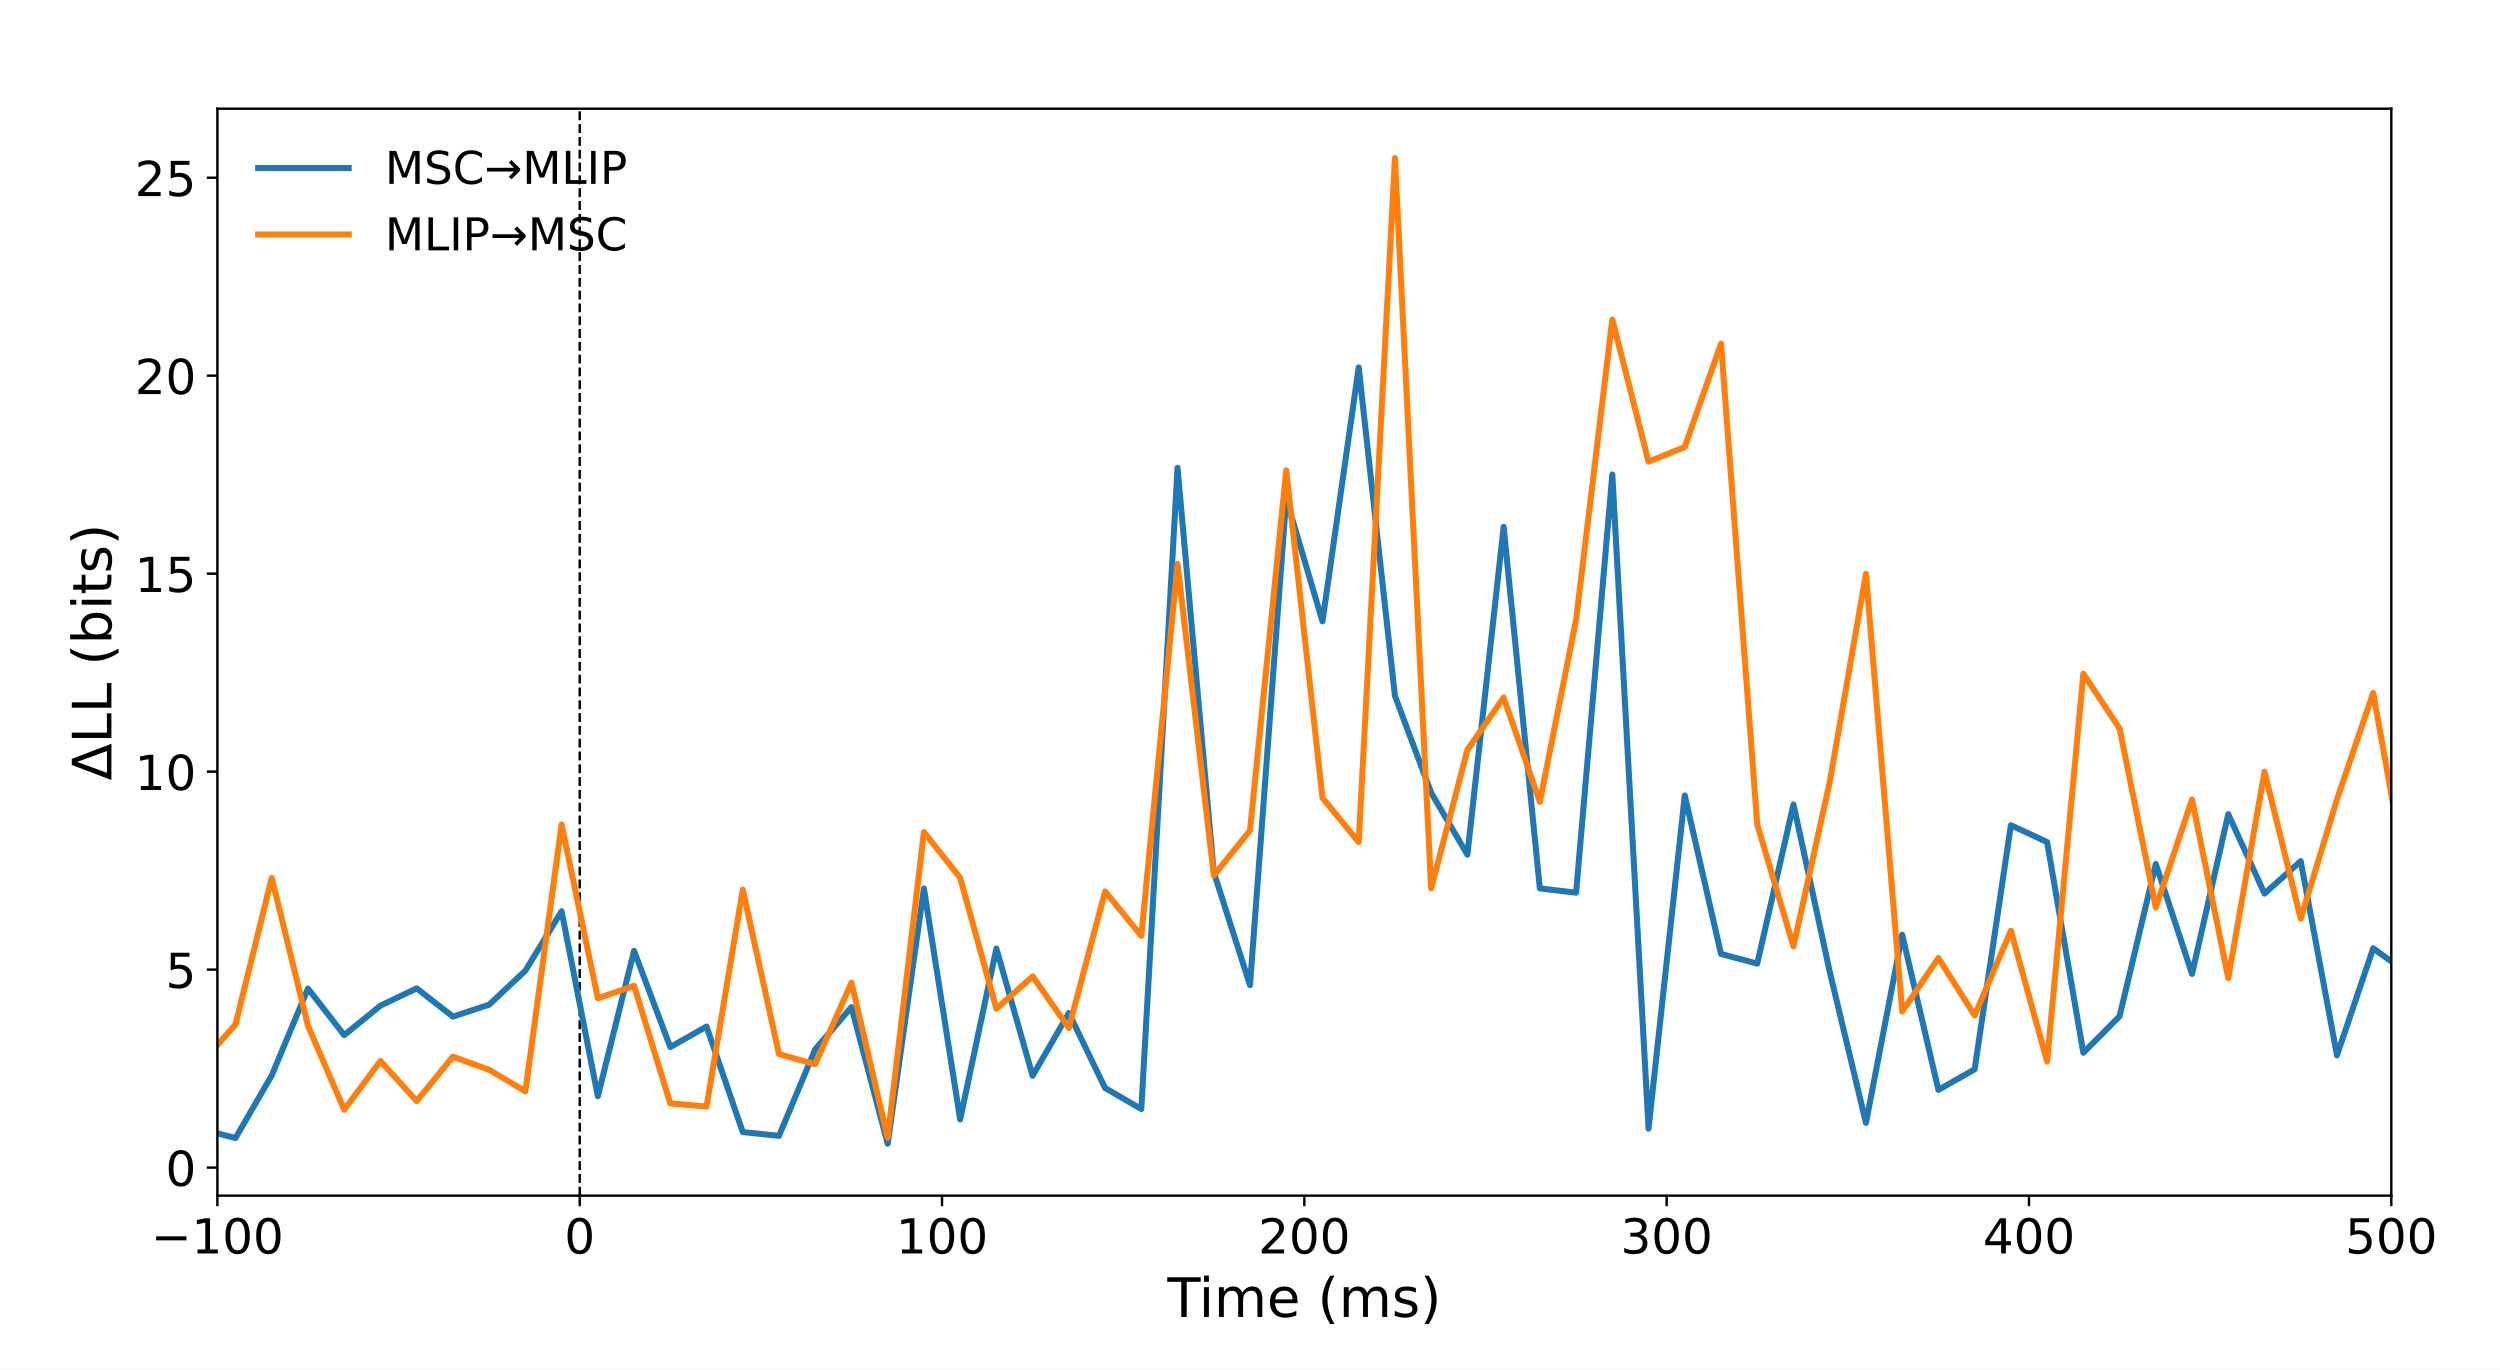
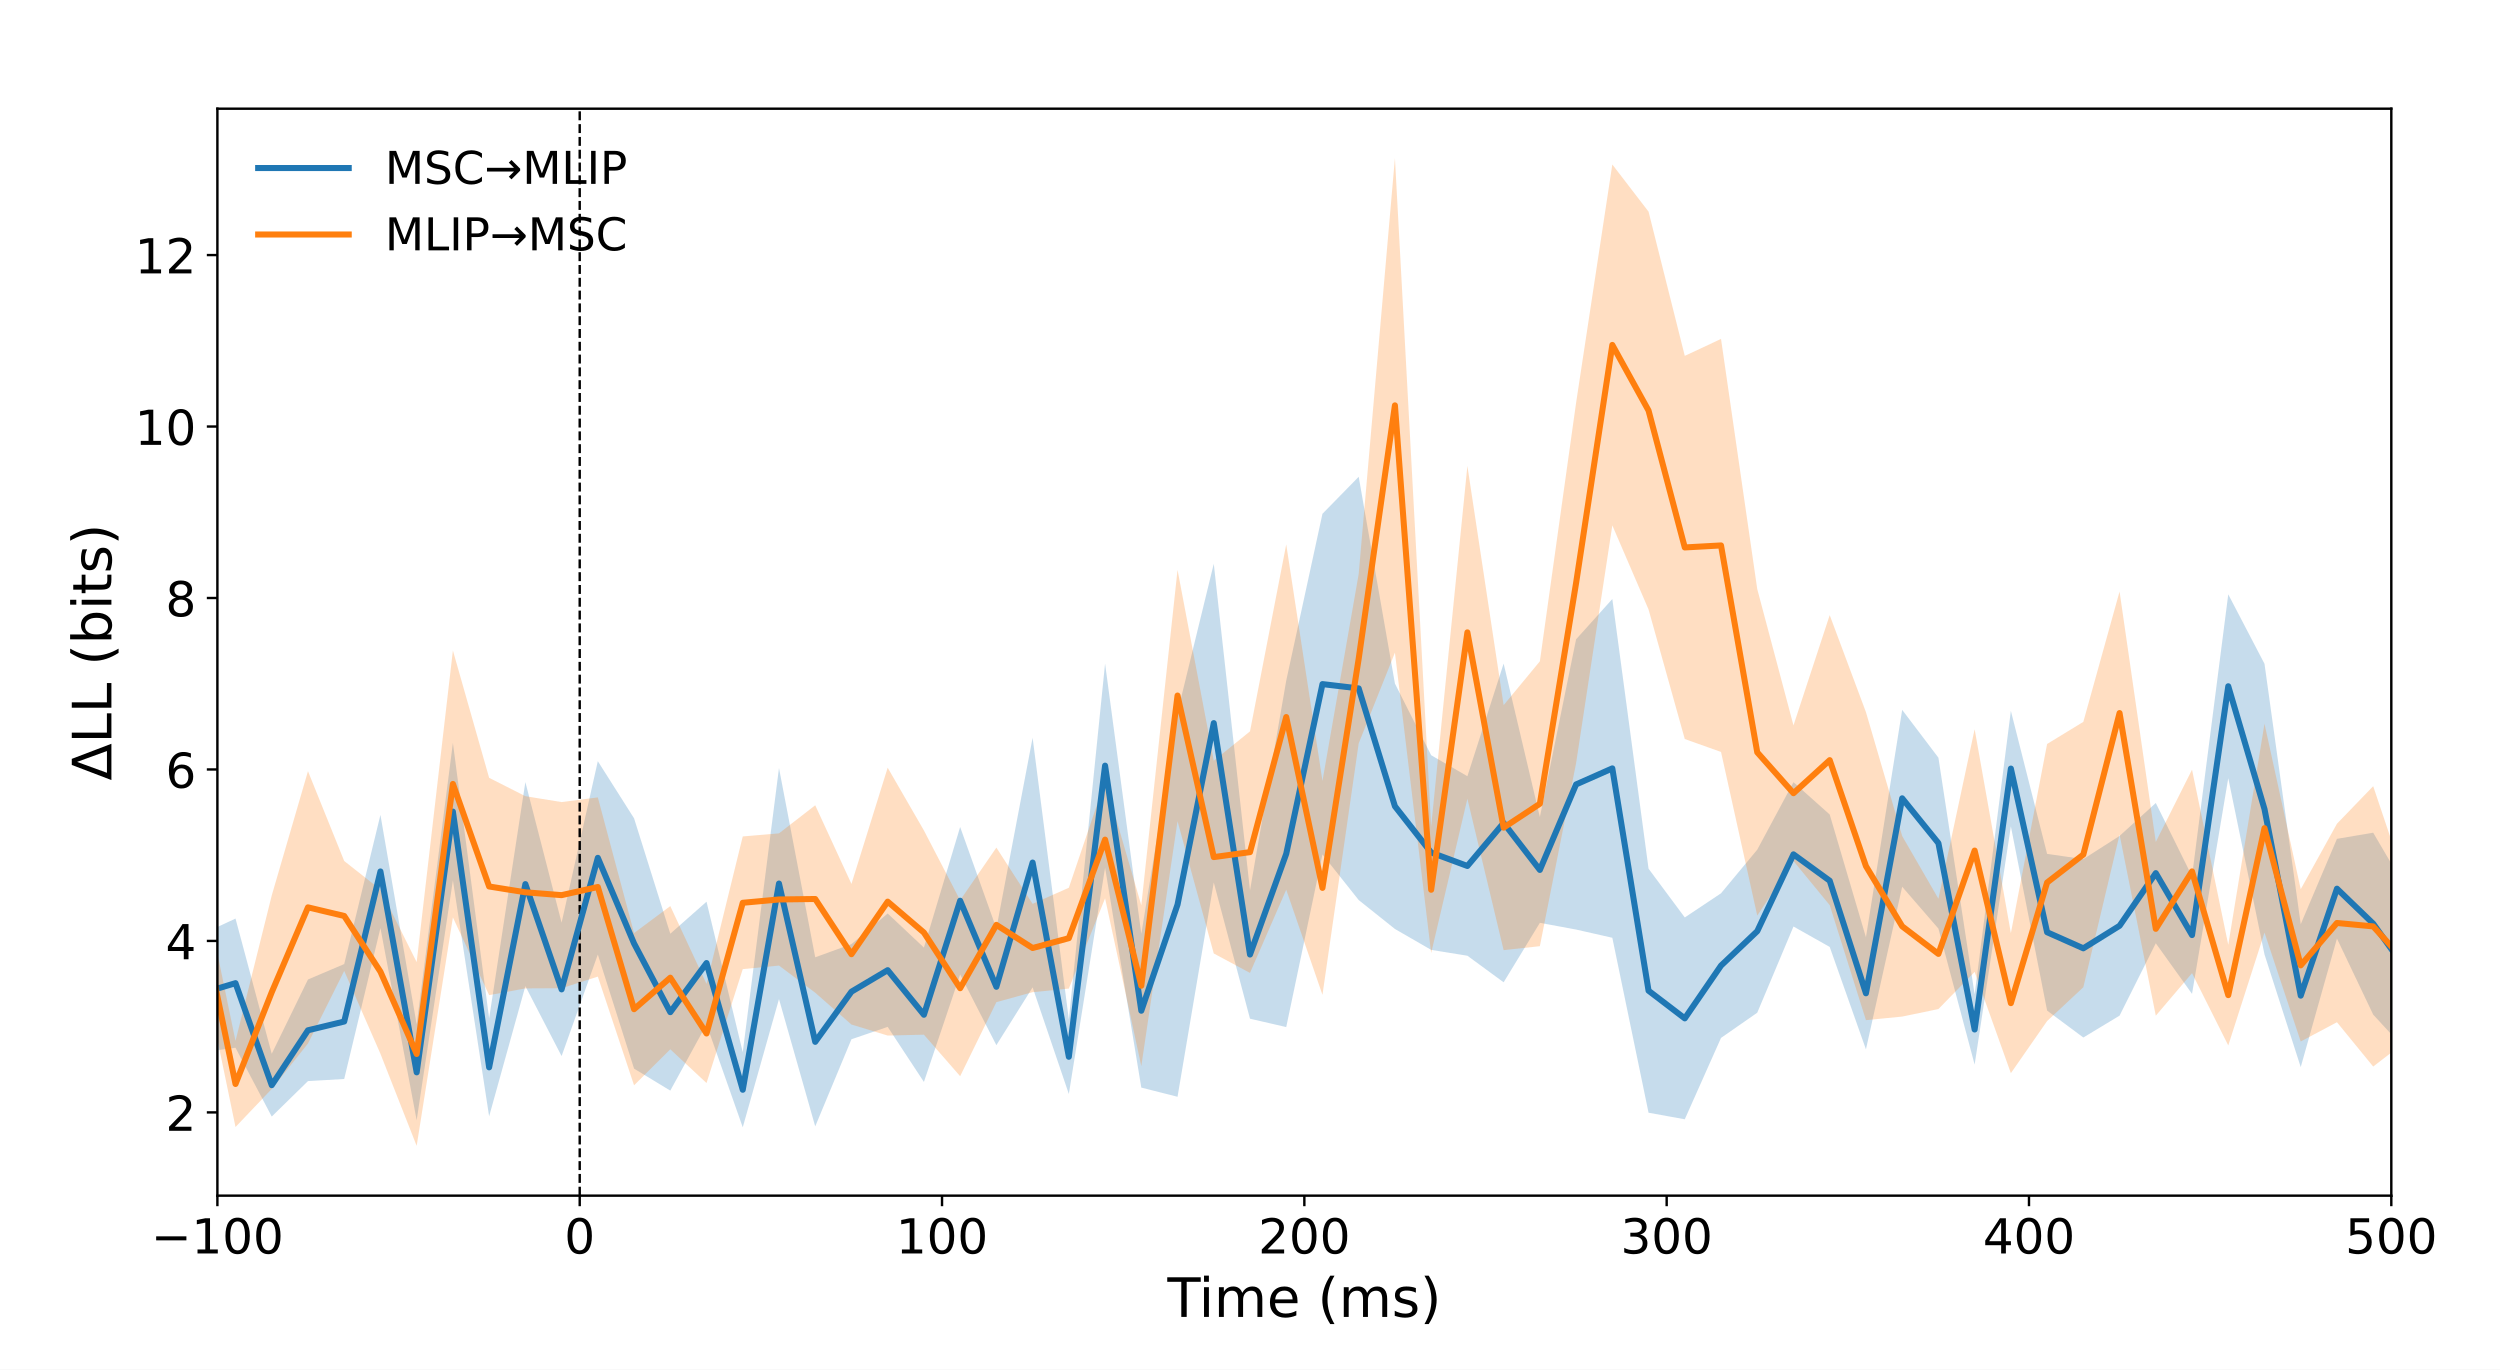
<svg xmlns="http://www.w3.org/2000/svg" xmlns:xlink="http://www.w3.org/1999/xlink" width="828pt" height="453.6pt" viewBox="0 0 828 453.6" version="1.1">
  <defs>
    <style type="text/css">*{stroke-linejoin: round; stroke-linecap: butt}</style>
  </defs>
  <g id="figure_1">
    <g id="patch_1">
      <path d="M 0 453.6  L 828 453.6  L 828 0  L 0 0  z " style="fill: #ffffff" />
    </g>
    <g id="axes_1">
      <g id="patch_2">
        <path d="M 72 396  L 792 396  L 792 36  L 72 36  z " style="fill: #ffffff" />
      </g>
-       <g id="PolyCollection_1" />
-       <g id="PolyCollection_2" />
+       <g id="PolyCollection_1">
+         <path d="M -42 285.815  L -42 322.278  L -30 336.183  L -18 358.706  L -6 341.784  L 6 367.902  L 18 312.358  L 30 361.903  L 42 357.801  L 54 350.506  L 66 348.624  L 78 347.013  L 90 369.802  L 102 358.058  L 114 357.36  L 126 307.362  L 138 371.026  L 150 291.576  L 162 369.733  L 174 326.597  L 186 349.774  L 198 316.132  L 210 353.934  L 222 361.212  L 234 339.279  L 246 373.365  L 258 330.891  L 270 373.058  L 282 344.202  L 294 340.1  L 306 358.344  L 318 322.744  L 330 346.154  L 342 327.011  L 354 362.331  L 366 287.375  L 378 360.208  L 390 363.253  L 402 292.267  L 414 337.395  L 426 340.166  L 438 282.986  L 450 298.096  L 462 307.675  L 474 314.599  L 486 316.538  L 498 325.336  L 510 305.644  L 522 307.867  L 534 310.587  L 546 368.535  L 558 370.707  L 570 343.756  L 582 335.407  L 594 306.86  L 606 313.625  L 618 347.537  L 630 293.7  L 642 307.547  L 654 352.592  L 666 273.676  L 678 334.707  L 690 343.623  L 702 336.381  L 714 312.409  L 726 329.168  L 738 257.729  L 750 316.094  L 762 353.423  L 774 310.846  L 786 336.043  L 798 349.071  L 810 315.351  L 822 345.472  L 834 313.412  L 846 347.534  L 858 315.026  L 870 338.943  L 882 353.593  L 894 302.845  L 906 358.619  L 918 324.545  L 930 359.321  L 942 338.173  L 954 350.778  L 966 339.118  L 978 301.611  L 990 327.841  L 1002 310.007  L 1014 317.062  L 1026 332.6  L 1038 320.993  L 1050 344.939  L 1062 326.931  L 1074 345.721  L 1086 303.509  L 1098 344.403  L 1110 327.342  L 1122 355.477  L 1134 344.613  L 1146 286.323  L 1146 239.108  L 1146 239.108  L 1134 312.908  L 1122 305.077  L 1110 253.3  L 1098 267.351  L 1086 222.168  L 1074 318.011  L 1062 280.141  L 1050 311.988  L 1038 248.943  L 1026 283.649  L 1014 240.778  L 1002 276.856  L 990 295.548  L 978 211.989  L 966 307.956  L 954 324.466  L 942 261.593  L 930 315.286  L 918 273.033  L 906 336.456  L 894 130.905  L 882 302.298  L 870 288.408  L 858 296.957  L 846 309.674  L 834 255.249  L 822 291.111  L 810 256.976  L 798 296.278  L 786 275.784  L 774 277.824  L 762 306.093  L 750 219.847  L 738 196.852  L 726 290.219  L 714 265.954  L 702 276.857  L 690 284.539  L 678 282.802  L 666 235.441  L 654 329.341  L 642 250.939  L 630 235.102  L 618 310.423  L 606 269.767  L 594 259.062  L 582 281.412  L 570 295.859  L 558 303.86  L 546 287.704  L 534 198.394  L 522 211.739  L 510 270.594  L 498 219.779  L 486 257.084  L 474 250.132  L 462 226.404  L 450 157.908  L 438 170.16  L 426 225.406  L 414 294.893  L 402 186.728  L 390 235.962  L 378 309.3  L 366 219.785  L 354 337.677  L 342 244.352  L 330 307.488  L 318 273.9  L 306 313.838  L 294 302.541  L 282 312.691  L 270 317.058  L 258 254.374  L 246 348.498  L 234 298.64  L 222 309.248  L 210 271.024  L 198 252.1  L 186 305.589  L 174 259.03  L 162 337.266  L 150 246.032  L 138 339.294  L 126 269.895  L 114 319.299  L 102 324.403  L 90 349.012  L 78 304.231  L 66 309.821  L 54 317.053  L 42 308.396  L 30 319.523  L 18 269.54  L 6 351.492  L -6 311.991  L -18 278.249  L -30 267.555  L -42 285.815  z " clip-path="url(#p9ef90f9dff)" style="fill: #1f77b4; fill-opacity: 0.25" />
+       </g>
+       <g id="PolyCollection_2">
+         <path d="M -42 232.136  L -42 313.635  L -30 312.511  L -18 360.443  L -6 366.424  L 6 335.922  L 18 306.784  L 30 304.682  L 42 379.636  L 54 343.907  L 66 315.256  L 78 373.267  L 90 360.661  L 102 345.606  L 114 321.57  L 126 349.016  L 138 379.51  L 150 303.847  L 162 329.588  L 174 327.359  L 186 327.294  L 198 323.451  L 210 359.456  L 222 347.526  L 234 358.705  L 246 320.972  L 258 319.794  L 270 328.787  L 282 339.327  L 294 342.979  L 306 342.686  L 318 356.436  L 330 331.915  L 342 328.606  L 354 327.418  L 366 297.532  L 378 353.114  L 390 271.981  L 402 315.787  L 414 322.229  L 426 294.671  L 438 329.494  L 450 246.212  L 462 216.155  L 474 315.665  L 486 264.548  L 498 314.685  L 510 313.376  L 522 252.771  L 534 174.009  L 546 201.86  L 558 244.767  L 570 249.045  L 582 303.254  L 594 285.17  L 606 299.788  L 618 337.871  L 630 336.691  L 642 334.198  L 654 321.895  L 666 355.437  L 678 338.173  L 690 326.972  L 702 276.419  L 714 336.401  L 726 322.303  L 738 346.245  L 750 308.875  L 762 344.941  L 774 338.56  L 786 353.252  L 798 343.967  L 810 305.426  L 822 323.536  L 834 338.461  L 846 356.288  L 858 343.296  L 870 367.57  L 882 295.969  L 894 337.234  L 906 359.209  L 918 346.204  L 930 329.483  L 942 352.455  L 954 296.888  L 966 307.921  L 978 345.983  L 990 300.794  L 1002 331.344  L 1014 339.118  L 1026 327.813  L 1038 314.518  L 1050 317.957  L 1062 360.5  L 1074 311.096  L 1086 291.408  L 1098 309.635  L 1110 344.571  L 1122 316.444  L 1134 325.742  L 1146 330.076  L 1146 278.996  L 1146 278.996  L 1134 273.064  L 1122 253.09  L 1110 289.822  L 1098 203.386  L 1086 203.001  L 1074 276.593  L 1062 296.805  L 1050 278.377  L 1038 271.48  L 1026 237.249  L 1014 288.275  L 1002 291.889  L 990 228.525  L 978 295.426  L 966 247.663  L 954 222.451  L 942 297.287  L 930 258.594  L 918 293.099  L 906 263.719  L 894 222.563  L 882 200.602  L 870 289.472  L 858 251.089  L 846 321.6  L 834 239.092  L 822 253.63  L 810 211.623  L 798 296.117  L 786 260.387  L 774 272.815  L 762 294.508  L 750 239.697  L 738 312.93  L 726 254.919  L 714 278.858  L 702 195.919  L 690 239.078  L 678 246.405  L 666 309.046  L 654 241.524  L 642 297.659  L 630 276.901  L 618 235.859  L 606 203.733  L 594 240.249  L 582 195.096  L 570 112.25  L 558 117.861  L 546 70.1  L 534 54.479  L 522 133.427  L 510 219.029  L 498 233.545  L 486 154.331  L 474 273.72  L 462 52.364  L 450 190.095  L 438 258.634  L 426 180.307  L 414 242.222  L 402 251.954  L 390 188.755  L 378 299.829  L 366 258.642  L 354 294.022  L 342 299.36  L 330 280.727  L 318 298.164  L 306 275.046  L 294 254.262  L 282 292.751  L 270 266.708  L 258 276.011  L 246 277.031  L 234 325.871  L 222 300.093  L 210 309.032  L 198 264.093  L 186 265.649  L 174 263.698  L 162 257.615  L 150 215.445  L 138 318.652  L 126 294.63  L 114 285.161  L 102 255.419  L 90 296.576  L 78 344.757  L 66 286.81  L 54 294.031  L 42 357.012  L 30 267.328  L 18 236.301  L 6 274.643  L -6 326.252  L -18 320.608  L -30 287.875  L -42 232.136  z " clip-path="url(#p9ef90f9dff)" style="fill: #ff7f0e; fill-opacity: 0.25" />
+       </g>
      <g id="matplotlib.axis_1">
        <g id="xtick_1">
          <g id="line2d_1">
            <defs>
-               <path id="m4ba5469df5" d="M 0 0  L 0 3.5  " style="stroke: #000000; stroke-width: 0.8" />
-             </defs>
-             <g>
-               <use xlink:href="#m4ba5469df5" x="72" y="396" style="stroke: #000000; stroke-width: 0.8" />
+               <path id="m76956239a6" d="M 0 0  L 0 3.5  " style="stroke: #000000; stroke-width: 0.8" />
+             </defs>
+             <g>
+               <use xlink:href="#m76956239a6" x="72" y="396" style="stroke: #000000; stroke-width: 0.8" />
            </g>
          </g>
          <g id="text_1">
            <g transform="translate(50.02625 415.1575) scale(0.16 -0.16)">
              <defs>
                <path id="DejaVuSans-2212" d="M 678 2272  L 4684 2272  L 4684 1741  L 678 1741  L 678 2272  z " transform="scale(0.015625)" />
                <path id="DejaVuSans-31" d="M 794 531  L 1825 531  L 1825 4091  L 703 3866  L 703 4441  L 1819 4666  L 2450 4666  L 2450 531  L 3481 531  L 3481 0  L 794 0  L 794 531  z " transform="scale(0.015625)" />
                <path id="DejaVuSans-30" d="M 2034 4250  Q 1547 4250 1301 3770  Q 1056 3291 1056 2328  Q 1056 1369 1301 889  Q 1547 409 2034 409  Q 2525 409 2770 889  Q 3016 1369 3016 2328  Q 3016 3291 2770 3770  Q 2525 4250 2034 4250  z M 2034 4750  Q 2819 4750 3233 4129  Q 3647 3509 3647 2328  Q 3647 1150 3233 529  Q 2819 -91 2034 -91  Q 1250 -91 836 529  Q 422 1150 422 2328  Q 422 3509 836 4129  Q 1250 4750 2034 4750  z " transform="scale(0.015625)" />
              </defs>
              <use xlink:href="#DejaVuSans-2212" />
              <use xlink:href="#DejaVuSans-31" x="83.789" />
              <use xlink:href="#DejaVuSans-30" x="147.412" />
              <use xlink:href="#DejaVuSans-30" x="211.035" />
            </g>
          </g>
        </g>
        <g id="xtick_2">
          <g id="line2d_2">
            <g>
-               <use xlink:href="#m4ba5469df5" x="192" y="396" style="stroke: #000000; stroke-width: 0.8" />
+               <use xlink:href="#m76956239a6" x="192" y="396" style="stroke: #000000; stroke-width: 0.8" />
            </g>
          </g>
          <g id="text_2">
            <g transform="translate(186.91 415.1575) scale(0.16 -0.16)">
              <use xlink:href="#DejaVuSans-30" />
            </g>
          </g>
        </g>
        <g id="xtick_3">
          <g id="line2d_3">
            <g>
-               <use xlink:href="#m4ba5469df5" x="312" y="396" style="stroke: #000000; stroke-width: 0.8" />
+               <use xlink:href="#m76956239a6" x="312" y="396" style="stroke: #000000; stroke-width: 0.8" />
            </g>
          </g>
          <g id="text_3">
            <g transform="translate(296.73 415.1575) scale(0.16 -0.16)">
              <use xlink:href="#DejaVuSans-31" />
              <use xlink:href="#DejaVuSans-30" x="63.623" />
              <use xlink:href="#DejaVuSans-30" x="127.246" />
            </g>
          </g>
        </g>
        <g id="xtick_4">
          <g id="line2d_4">
            <g>
-               <use xlink:href="#m4ba5469df5" x="432" y="396" style="stroke: #000000; stroke-width: 0.8" />
+               <use xlink:href="#m76956239a6" x="432" y="396" style="stroke: #000000; stroke-width: 0.8" />
            </g>
          </g>
          <g id="text_4">
            <g transform="translate(416.73 415.1575) scale(0.16 -0.16)">
              <defs>
                <path id="DejaVuSans-32" d="M 1228 531  L 3431 531  L 3431 0  L 469 0  L 469 531  Q 828 903 1448 1529  Q 2069 2156 2228 2338  Q 2531 2678 2651 2914  Q 2772 3150 2772 3378  Q 2772 3750 2511 3984  Q 2250 4219 1831 4219  Q 1534 4219 1204 4116  Q 875 4013 500 3803  L 500 4441  Q 881 4594 1212 4672  Q 1544 4750 1819 4750  Q 2544 4750 2975 4387  Q 3406 4025 3406 3419  Q 3406 3131 3298 2873  Q 3191 2616 2906 2266  Q 2828 2175 2409 1742  Q 1991 1309 1228 531  z " transform="scale(0.015625)" />
              </defs>
              <use xlink:href="#DejaVuSans-32" />
              <use xlink:href="#DejaVuSans-30" x="63.623" />
              <use xlink:href="#DejaVuSans-30" x="127.246" />
            </g>
          </g>
        </g>
        <g id="xtick_5">
          <g id="line2d_5">
            <g>
-               <use xlink:href="#m4ba5469df5" x="552" y="396" style="stroke: #000000; stroke-width: 0.8" />
+               <use xlink:href="#m76956239a6" x="552" y="396" style="stroke: #000000; stroke-width: 0.8" />
            </g>
          </g>
          <g id="text_5">
            <g transform="translate(536.73 415.1575) scale(0.16 -0.16)">
              <defs>
                <path id="DejaVuSans-33" d="M 2597 2516  Q 3050 2419 3304 2112  Q 3559 1806 3559 1356  Q 3559 666 3084 287  Q 2609 -91 1734 -91  Q 1441 -91 1130 -33  Q 819 25 488 141  L 488 750  Q 750 597 1062 519  Q 1375 441 1716 441  Q 2309 441 2620 675  Q 2931 909 2931 1356  Q 2931 1769 2642 2001  Q 2353 2234 1838 2234  L 1294 2234  L 1294 2753  L 1863 2753  Q 2328 2753 2575 2939  Q 2822 3125 2822 3475  Q 2822 3834 2567 4026  Q 2313 4219 1838 4219  Q 1578 4219 1281 4162  Q 984 4106 628 3988  L 628 4550  Q 988 4650 1302 4700  Q 1616 4750 1894 4750  Q 2613 4750 3031 4423  Q 3450 4097 3450 3541  Q 3450 3153 3228 2886  Q 3006 2619 2597 2516  z " transform="scale(0.015625)" />
              </defs>
              <use xlink:href="#DejaVuSans-33" />
              <use xlink:href="#DejaVuSans-30" x="63.623" />
              <use xlink:href="#DejaVuSans-30" x="127.246" />
            </g>
          </g>
        </g>
        <g id="xtick_6">
          <g id="line2d_6">
            <g>
-               <use xlink:href="#m4ba5469df5" x="672" y="396" style="stroke: #000000; stroke-width: 0.8" />
+               <use xlink:href="#m76956239a6" x="672" y="396" style="stroke: #000000; stroke-width: 0.8" />
            </g>
          </g>
          <g id="text_6">
            <g transform="translate(656.73 415.1575) scale(0.16 -0.16)">
              <defs>
                <path id="DejaVuSans-34" d="M 2419 4116  L 825 1625  L 2419 1625  L 2419 4116  z M 2253 4666  L 3047 4666  L 3047 1625  L 3713 1625  L 3713 1100  L 3047 1100  L 3047 0  L 2419 0  L 2419 1100  L 313 1100  L 313 1709  L 2253 4666  z " transform="scale(0.015625)" />
              </defs>
              <use xlink:href="#DejaVuSans-34" />
              <use xlink:href="#DejaVuSans-30" x="63.623" />
              <use xlink:href="#DejaVuSans-30" x="127.246" />
            </g>
          </g>
        </g>
        <g id="xtick_7">
          <g id="line2d_7">
            <g>
-               <use xlink:href="#m4ba5469df5" x="792" y="396" style="stroke: #000000; stroke-width: 0.8" />
+               <use xlink:href="#m76956239a6" x="792" y="396" style="stroke: #000000; stroke-width: 0.8" />
            </g>
          </g>
          <g id="text_7">
            <g transform="translate(776.73 415.1575) scale(0.16 -0.16)">
              <defs>
                <path id="DejaVuSans-35" d="M 691 4666  L 3169 4666  L 3169 4134  L 1269 4134  L 1269 2991  Q 1406 3038 1543 3061  Q 1681 3084 1819 3084  Q 2600 3084 3056 2656  Q 3513 2228 3513 1497  Q 3513 744 3044 326  Q 2575 -91 1722 -91  Q 1428 -91 1123 -41  Q 819 9 494 109  L 494 744  Q 775 591 1075 516  Q 1375 441 1709 441  Q 2250 441 2565 725  Q 2881 1009 2881 1497  Q 2881 1984 2565 2268  Q 2250 2553 1709 2553  Q 1456 2553 1204 2497  Q 953 2441 691 2322  L 691 4666  z " transform="scale(0.015625)" />
              </defs>
              <use xlink:href="#DejaVuSans-35" />
              <use xlink:href="#DejaVuSans-30" x="63.623" />
              <use xlink:href="#DejaVuSans-30" x="127.246" />
            </g>
          </g>
        </g>
        <g id="text_8">
          <g transform="translate(386.6414 436.1622) scale(0.18 -0.18)">
            <defs>
              <path id="DejaVuSans-54" d="M -19 4666  L 3928 4666  L 3928 4134  L 2272 4134  L 2272 0  L 1638 0  L 1638 4134  L -19 4134  L -19 4666  z " transform="scale(0.015625)" />
              <path id="DejaVuSans-69" d="M 603 3500  L 1178 3500  L 1178 0  L 603 0  L 603 3500  z M 603 4863  L 1178 4863  L 1178 4134  L 603 4134  L 603 4863  z " transform="scale(0.015625)" />
              <path id="DejaVuSans-6d" d="M 3328 2828  Q 3544 3216 3844 3400  Q 4144 3584 4550 3584  Q 5097 3584 5394 3201  Q 5691 2819 5691 2113  L 5691 0  L 5113 0  L 5113 2094  Q 5113 2597 4934 2840  Q 4756 3084 4391 3084  Q 3944 3084 3684 2787  Q 3425 2491 3425 1978  L 3425 0  L 2847 0  L 2847 2094  Q 2847 2600 2669 2842  Q 2491 3084 2119 3084  Q 1678 3084 1418 2786  Q 1159 2488 1159 1978  L 1159 0  L 581 0  L 581 3500  L 1159 3500  L 1159 2956  Q 1356 3278 1631 3431  Q 1906 3584 2284 3584  Q 2666 3584 2933 3390  Q 3200 3197 3328 2828  z " transform="scale(0.015625)" />
              <path id="DejaVuSans-65" d="M 3597 1894  L 3597 1613  L 953 1613  Q 991 1019 1311 708  Q 1631 397 2203 397  Q 2534 397 2845 478  Q 3156 559 3463 722  L 3463 178  Q 3153 47 2828 -22  Q 2503 -91 2169 -91  Q 1331 -91 842 396  Q 353 884 353 1716  Q 353 2575 817 3079  Q 1281 3584 2069 3584  Q 2775 3584 3186 3129  Q 3597 2675 3597 1894  z M 3022 2063  Q 3016 2534 2758 2815  Q 2500 3097 2075 3097  Q 1594 3097 1305 2825  Q 1016 2553 972 2059  L 3022 2063  z " transform="scale(0.015625)" />
              <path id="DejaVuSans-20" transform="scale(0.015625)" />
              <path id="DejaVuSans-28" d="M 1984 4856  Q 1566 4138 1362 3434  Q 1159 2731 1159 2009  Q 1159 1288 1364 580  Q 1569 -128 1984 -844  L 1484 -844  Q 1016 -109 783 600  Q 550 1309 550 2009  Q 550 2706 781 3412  Q 1013 4119 1484 4856  L 1984 4856  z " transform="scale(0.015625)" />
              <path id="DejaVuSans-73" d="M 2834 3397  L 2834 2853  Q 2591 2978 2328 3040  Q 2066 3103 1784 3103  Q 1356 3103 1142 2972  Q 928 2841 928 2578  Q 928 2378 1081 2264  Q 1234 2150 1697 2047  L 1894 2003  Q 2506 1872 2764 1633  Q 3022 1394 3022 966  Q 3022 478 2636 193  Q 2250 -91 1575 -91  Q 1294 -91 989 -36  Q 684 19 347 128  L 347 722  Q 666 556 975 473  Q 1284 391 1588 391  Q 1994 391 2212 530  Q 2431 669 2431 922  Q 2431 1156 2273 1281  Q 2116 1406 1581 1522  L 1381 1569  Q 847 1681 609 1914  Q 372 2147 372 2553  Q 372 3047 722 3315  Q 1072 3584 1716 3584  Q 2034 3584 2315 3537  Q 2597 3491 2834 3397  z " transform="scale(0.015625)" />
              <path id="DejaVuSans-29" d="M 513 4856  L 1013 4856  Q 1481 4119 1714 3412  Q 1947 2706 1947 2009  Q 1947 1309 1714 600  Q 1481 -109 1013 -844  L 513 -844  Q 928 -128 1133 580  Q 1338 1288 1338 2009  Q 1338 2731 1133 3434  Q 928 4138 513 4856  z " transform="scale(0.015625)" />
            </defs>
            <use xlink:href="#DejaVuSans-54" />
            <use xlink:href="#DejaVuSans-69" x="57.959" />
            <use xlink:href="#DejaVuSans-6d" x="85.742" />
            <use xlink:href="#DejaVuSans-65" x="183.154" />
            <use xlink:href="#DejaVuSans-20" x="244.678" />
            <use xlink:href="#DejaVuSans-28" x="276.465" />
            <use xlink:href="#DejaVuSans-6d" x="315.479" />
            <use xlink:href="#DejaVuSans-73" x="412.891" />
            <use xlink:href="#DejaVuSans-29" x="464.99" />
          </g>
        </g>
      </g>
      <g id="matplotlib.axis_2">
        <g id="ytick_1">
          <g id="line2d_8">
            <defs>
-               <path id="m681be9a74f" d="M 0 0  L -3.5 0  " style="stroke: #000000; stroke-width: 0.8" />
-             </defs>
-             <g>
-               <use xlink:href="#m681be9a74f" x="72" y="386.7" style="stroke: #000000; stroke-width: 0.8" />
+               <path id="m918ef9dc7f" d="M 0 0  L -3.5 0  " style="stroke: #000000; stroke-width: 0.8" />
+             </defs>
+             <g>
+               <use xlink:href="#m918ef9dc7f" x="72" y="368.433" style="stroke: #000000; stroke-width: 0.8" />
            </g>
          </g>
          <g id="text_9">
-             <g transform="translate(54.82 392.7787) scale(0.16 -0.16)">
-               <use xlink:href="#DejaVuSans-30" />
+             <g transform="translate(54.82 374.5119) scale(0.16 -0.16)">
+               <use xlink:href="#DejaVuSans-32" />
            </g>
          </g>
        </g>
        <g id="ytick_2">
          <g id="line2d_9">
            <g>
-               <use xlink:href="#m681be9a74f" x="72" y="321.132" style="stroke: #000000; stroke-width: 0.8" />
+               <use xlink:href="#m918ef9dc7f" x="72" y="311.64" style="stroke: #000000; stroke-width: 0.8" />
            </g>
          </g>
          <g id="text_10">
-             <g transform="translate(54.82 327.2111) scale(0.16 -0.16)">
-               <use xlink:href="#DejaVuSans-35" />
+             <g transform="translate(54.82 317.7192) scale(0.16 -0.16)">
+               <use xlink:href="#DejaVuSans-34" />
            </g>
          </g>
        </g>
        <g id="ytick_3">
          <g id="line2d_10">
            <g>
-               <use xlink:href="#m681be9a74f" x="72" y="255.565" style="stroke: #000000; stroke-width: 0.8" />
+               <use xlink:href="#m918ef9dc7f" x="72" y="254.848" style="stroke: #000000; stroke-width: 0.8" />
            </g>
          </g>
          <g id="text_11">
-             <g transform="translate(44.64 261.6434) scale(0.16 -0.16)">
-               <use xlink:href="#DejaVuSans-31" />
-               <use xlink:href="#DejaVuSans-30" x="63.623" />
+             <g transform="translate(54.82 260.9266) scale(0.16 -0.16)">
+               <defs>
+                 <path id="DejaVuSans-36" d="M 2113 2584  Q 1688 2584 1439 2293  Q 1191 2003 1191 1497  Q 1191 994 1439 701  Q 1688 409 2113 409  Q 2538 409 2786 701  Q 3034 994 3034 1497  Q 3034 2003 2786 2293  Q 2538 2584 2113 2584  z M 3366 4563  L 3366 3988  Q 3128 4100 2886 4159  Q 2644 4219 2406 4219  Q 1781 4219 1451 3797  Q 1122 3375 1075 2522  Q 1259 2794 1537 2939  Q 1816 3084 2150 3084  Q 2853 3084 3261 2657  Q 3669 2231 3669 1497  Q 3669 778 3244 343  Q 2819 -91 2113 -91  Q 1303 -91 875 529  Q 447 1150 447 2328  Q 447 3434 972 4092  Q 1497 4750 2381 4750  Q 2619 4750 2861 4703  Q 3103 4656 3366 4563  z " transform="scale(0.015625)" />
+               </defs>
+               <use xlink:href="#DejaVuSans-36" />
            </g>
          </g>
        </g>
        <g id="ytick_4">
          <g id="line2d_11">
            <g>
-               <use xlink:href="#m681be9a74f" x="72" y="189.997" style="stroke: #000000; stroke-width: 0.8" />
+               <use xlink:href="#m918ef9dc7f" x="72" y="198.055" style="stroke: #000000; stroke-width: 0.8" />
            </g>
          </g>
          <g id="text_12">
-             <g transform="translate(44.64 196.0757) scale(0.16 -0.16)">
-               <use xlink:href="#DejaVuSans-31" />
-               <use xlink:href="#DejaVuSans-35" x="63.623" />
+             <g transform="translate(54.82 204.1339) scale(0.16 -0.16)">
+               <defs>
+                 <path id="DejaVuSans-38" d="M 2034 2216  Q 1584 2216 1326 1975  Q 1069 1734 1069 1313  Q 1069 891 1326 650  Q 1584 409 2034 409  Q 2484 409 2743 651  Q 3003 894 3003 1313  Q 3003 1734 2745 1975  Q 2488 2216 2034 2216  z M 1403 2484  Q 997 2584 770 2862  Q 544 3141 544 3541  Q 544 4100 942 4425  Q 1341 4750 2034 4750  Q 2731 4750 3128 4425  Q 3525 4100 3525 3541  Q 3525 3141 3298 2862  Q 3072 2584 2669 2484  Q 3125 2378 3379 2068  Q 3634 1759 3634 1313  Q 3634 634 3220 271  Q 2806 -91 2034 -91  Q 1263 -91 848 271  Q 434 634 434 1313  Q 434 1759 690 2068  Q 947 2378 1403 2484  z M 1172 3481  Q 1172 3119 1398 2916  Q 1625 2713 2034 2713  Q 2441 2713 2670 2916  Q 2900 3119 2900 3481  Q 2900 3844 2670 4047  Q 2441 4250 2034 4250  Q 1625 4250 1398 4047  Q 1172 3844 1172 3481  z " transform="scale(0.015625)" />
+               </defs>
+               <use xlink:href="#DejaVuSans-38" />
            </g>
          </g>
        </g>
        <g id="ytick_5">
          <g id="line2d_12">
            <g>
-               <use xlink:href="#m681be9a74f" x="72" y="124.429" style="stroke: #000000; stroke-width: 0.8" />
+               <use xlink:href="#m918ef9dc7f" x="72" y="141.262" style="stroke: #000000; stroke-width: 0.8" />
            </g>
          </g>
          <g id="text_13">
-             <g transform="translate(44.64 130.508) scale(0.16 -0.16)">
-               <use xlink:href="#DejaVuSans-32" />
+             <g transform="translate(44.64 147.3412) scale(0.16 -0.16)">
+               <use xlink:href="#DejaVuSans-31" />
              <use xlink:href="#DejaVuSans-30" x="63.623" />
            </g>
          </g>
        </g>
        <g id="ytick_6">
          <g id="line2d_13">
            <g>
-               <use xlink:href="#m681be9a74f" x="72" y="58.862" style="stroke: #000000; stroke-width: 0.8" />
+               <use xlink:href="#m918ef9dc7f" x="72" y="84.47" style="stroke: #000000; stroke-width: 0.8" />
            </g>
          </g>
          <g id="text_14">
-             <g transform="translate(44.64 64.94037) scale(0.16 -0.16)">
-               <use xlink:href="#DejaVuSans-32" />
-               <use xlink:href="#DejaVuSans-35" x="63.623" />
+             <g transform="translate(44.64 90.5485) scale(0.16 -0.16)">
+               <use xlink:href="#DejaVuSans-31" />
+               <use xlink:href="#DejaVuSans-32" x="63.623" />
            </g>
          </g>
        </g>
        <g id="text_15">
          <g transform="translate(36.89656 258.4997) rotate(-90) scale(0.18 -0.18)">
            <defs>
              <path id="DejaVuSans-394" d="M 2188 4044  L 906 525  L 3472 525  L 2188 4044  z M 50 0  L 1831 4666  L 2547 4666  L 4325 0  L 50 0  z " transform="scale(0.015625)" />
              <path id="DejaVuSans-4c" d="M 628 4666  L 1259 4666  L 1259 531  L 3531 531  L 3531 0  L 628 0  L 628 4666  z " transform="scale(0.015625)" />
              <path id="DejaVuSans-62" d="M 3116 1747  Q 3116 2381 2855 2742  Q 2594 3103 2138 3103  Q 1681 3103 1420 2742  Q 1159 2381 1159 1747  Q 1159 1113 1420 752  Q 1681 391 2138 391  Q 2594 391 2855 752  Q 3116 1113 3116 1747  z M 1159 2969  Q 1341 3281 1617 3432  Q 1894 3584 2278 3584  Q 2916 3584 3314 3078  Q 3713 2572 3713 1747  Q 3713 922 3314 415  Q 2916 -91 2278 -91  Q 1894 -91 1617 61  Q 1341 213 1159 525  L 1159 0  L 581 0  L 581 4863  L 1159 4863  L 1159 2969  z " transform="scale(0.015625)" />
              <path id="DejaVuSans-74" d="M 1172 4494  L 1172 3500  L 2356 3500  L 2356 3053  L 1172 3053  L 1172 1153  Q 1172 725 1289 603  Q 1406 481 1766 481  L 2356 481  L 2356 0  L 1766 0  Q 1100 0 847 248  Q 594 497 594 1153  L 594 3053  L 172 3053  L 172 3500  L 594 3500  L 594 4494  L 1172 4494  z " transform="scale(0.015625)" />
            </defs>
            <use xlink:href="#DejaVuSans-394" />
            <use xlink:href="#DejaVuSans-4c" x="68.408" />
            <use xlink:href="#DejaVuSans-4c" x="124.121" />
            <use xlink:href="#DejaVuSans-20" x="179.834" />
            <use xlink:href="#DejaVuSans-28" x="211.621" />
            <use xlink:href="#DejaVuSans-62" x="250.635" />
            <use xlink:href="#DejaVuSans-69" x="314.111" />
            <use xlink:href="#DejaVuSans-74" x="341.895" />
            <use xlink:href="#DejaVuSans-73" x="381.104" />
            <use xlink:href="#DejaVuSans-29" x="433.203" />
          </g>
        </g>
      </g>
      <g id="line2d_14">
-         <path d="M 192 396  L 192 36  " clip-path="url(#p55dbf1e4a3)" style="fill: none; stroke-dasharray: 2.96,1.28; stroke-dashoffset: 0; stroke: #000000; stroke-width: 0.8" />
+         <path d="M 192 396  L 192 36  " clip-path="url(#p9ef90f9dff)" style="fill: none; stroke-dasharray: 2.96,1.28; stroke-dashoffset: 0; stroke: #000000; stroke-width: 0.8" />
      </g>
      <g id="line2d_15">
-         <path d="M -1 330.836  L 6 346.325  L 18 301.743  L 30 379.636  L 42 344.67  L 54 376.909  L 66 373.84  L 78 376.903  L 90 356.179  L 102 327.406  L 114 342.835  L 126 333.076  L 138 327.349  L 150 336.702  L 162 332.753  L 174 321.466  L 186 301.813  L 198 363.066  L 210 314.93  L 222 346.795  L 234 339.987  L 246 374.935  L 258 376.194  L 270 347.534  L 282 333.569  L 294 378.786  L 306 294.269  L 318 370.767  L 330 314.167  L 342 356.298  L 354 335.51  L 366 360.351  L 378 367.312  L 390 154.942  L 402 288.891  L 414 326.284  L 426 165.143  L 438 205.792  L 450 121.678  L 462 230.478  L 474 262.548  L 486 283.073  L 498 174.488  L 510 294.238  L 522 295.658  L 534 157.147  L 546 373.796  L 558 263.46  L 570 315.953  L 582 319.151  L 594 266.432  L 606 321.81  L 618 371.908  L 630 309.561  L 642 360.976  L 654 354.162  L 666 273.311  L 678 278.895  L 690 348.685  L 702 336.574  L 714 286.16  L 726 322.546  L 738 269.651  L 750 295.959  L 762 285.208  L 774 349.517  L 786 314.073  L 798 322.784  L 810 287.406  L 822 272.989  L 829 292.195  " clip-path="url(#p55dbf1e4a3)" style="fill: none; stroke: #1f77b4; stroke-width: 2; stroke-linecap: square" />
+         <path d="M -1 340.558  L 6 359.697  L 18 290.949  L 30 340.713  L 42 333.099  L 54 333.78  L 66 329.223  L 78 325.622  L 90 359.407  L 102 341.23  L 114 338.33  L 126 288.628  L 138 355.16  L 150 268.804  L 162 353.5  L 174 292.813  L 186 327.682  L 198 284.116  L 210 312.479  L 222 335.23  L 234 318.96  L 246 360.931  L 258 292.633  L 270 345.058  L 282 328.447  L 294 321.321  L 306 336.091  L 318 298.322  L 330 326.821  L 342 285.681  L 354 350.004  L 366 253.58  L 378 334.754  L 390 299.608  L 402 239.497  L 414 316.144  L 426 282.786  L 438 226.573  L 450 228.002  L 462 267.039  L 474 282.365  L 486 286.811  L 498 272.558  L 510 288.119  L 522 259.803  L 534 254.491  L 546 328.12  L 558 337.284  L 570 319.808  L 582 308.41  L 594 282.961  L 606 291.696  L 618 328.98  L 630 264.401  L 642 279.243  L 654 340.966  L 666 254.558  L 678 308.754  L 690 314.081  L 702 306.619  L 714 289.181  L 726 309.694  L 738 227.291  L 750 267.971  L 762 329.758  L 774 294.335  L 786 305.913  L 798 322.675  L 810 286.164  L 822 318.292  L 829 298.481  " clip-path="url(#p9ef90f9dff)" style="fill: none; stroke: #1f77b4; stroke-width: 2; stroke-linecap: square" />
      </g>
      <g id="line2d_16">
-         <path d="M -1 346.583  L 6 326.563  L 18 333.856  L 30 324.8  L 42 344.04  L 54 363.095  L 66 352.86  L 78 339.296  L 90 290.765  L 102 339.736  L 114 367.555  L 126 351.415  L 138 364.648  L 150 349.974  L 162 354.309  L 174 361.427  L 186 273.121  L 198 330.63  L 210 326.484  L 222 365.445  L 234 366.475  L 246 294.661  L 258 349.128  L 270 352.471  L 282 325.445  L 294 376.835  L 306 275.577  L 318 290.727  L 330 334.105  L 342 323.373  L 354 340.478  L 366 295.228  L 378 309.965  L 390 186.756  L 402 289.947  L 414 275.047  L 426 155.777  L 438 264.239  L 450 278.911  L 462 52.364  L 474 294.189  L 486 248.382  L 498 231.022  L 510 265.56  L 522 205.246  L 534 105.828  L 546 152.928  L 558 148.043  L 570 113.818  L 582 273.081  L 594 313.437  L 606 259.042  L 618 190.065  L 630 335.023  L 642 317.291  L 654 336.307  L 666 308.258  L 678 351.568  L 690 223.14  L 702 241.266  L 714 300.573  L 726 264.821  L 738 323.928  L 750 255.597  L 762 304.258  L 774 264.778  L 786 229.494  L 798 296.619  L 810 210.181  L 822 230.42  L 829 302.177  " clip-path="url(#p55dbf1e4a3)" style="fill: none; stroke: #ff7f0e; stroke-width: 2; stroke-linecap: square" />
+         <path d="M -1 329.231  L 6 305.282  L 18 271.543  L 30 286.005  L 42 368.324  L 54 318.969  L 66 301.033  L 78 359.012  L 90 328.619  L 102 300.513  L 114 303.366  L 126 321.823  L 138 349.081  L 150 259.646  L 162 293.601  L 174 295.528  L 186 296.472  L 198 293.772  L 210 334.244  L 222 323.809  L 234 342.288  L 246 299.002  L 258 297.902  L 270 297.748  L 282 316.039  L 294 298.621  L 306 308.866  L 318 327.3  L 330 306.321  L 342 313.983  L 354 310.72  L 366 278.087  L 378 326.471  L 390 230.368  L 402 283.871  L 414 282.226  L 426 237.489  L 438 294.064  L 450 218.153  L 462 134.259  L 474 294.692  L 486 209.439  L 498 274.115  L 510 266.203  L 522 193.099  L 534 114.244  L 546 135.98  L 558 181.314  L 570 180.648  L 582 249.175  L 594 262.71  L 606 251.761  L 618 286.865  L 630 306.796  L 642 315.928  L 654 281.709  L 666 332.241  L 678 292.289  L 690 283.025  L 702 236.169  L 714 307.63  L 726 288.611  L 738 329.588  L 750 274.286  L 762 319.724  L 774 305.688  L 786 306.82  L 798 320.042  L 810 258.524  L 822 288.583  L 829 288.696  " clip-path="url(#p9ef90f9dff)" style="fill: none; stroke: #ff7f0e; stroke-width: 2; stroke-linecap: square" />
      </g>
      <g id="patch_3">
        <path d="M 72 396  L 72 36  " style="fill: none; stroke: #000000; stroke-width: 0.8; stroke-linejoin: miter; stroke-linecap: square" />
      </g>
      <g id="patch_4">
        <path d="M 792 396  L 792 36  " style="fill: none; stroke: #000000; stroke-width: 0.8; stroke-linejoin: miter; stroke-linecap: square" />
      </g>
      <g id="patch_5">
        <path d="M 72 396  L 792 396  " style="fill: none; stroke: #000000; stroke-width: 0.8; stroke-linejoin: miter; stroke-linecap: square" />
      </g>
      <g id="patch_6">
        <path d="M 72 36  L 792 36  " style="fill: none; stroke: #000000; stroke-width: 0.8; stroke-linejoin: miter; stroke-linecap: square" />
      </g>
      <g id="legend_1">
        <g id="line2d_17">
          <path d="M 85.5 55.648  L 100.5 55.648  L 115.5 55.648  " style="fill: none; stroke: #1f77b4; stroke-width: 2; stroke-linecap: square" />
        </g>
        <g id="text_16">
          <g transform="translate(127.5 60.89766) scale(0.15 -0.15)">
            <defs>
              <path id="DejaVuSans-4d" d="M 628 4666  L 1569 4666  L 2759 1491  L 3956 4666  L 4897 4666  L 4897 0  L 4281 0  L 4281 4097  L 3078 897  L 2444 897  L 1241 4097  L 1241 0  L 628 0  L 628 4666  z " transform="scale(0.015625)" />
              <path id="DejaVuSans-53" d="M 3425 4513  L 3425 3897  Q 3066 4069 2747 4153  Q 2428 4238 2131 4238  Q 1616 4238 1336 4038  Q 1056 3838 1056 3469  Q 1056 3159 1242 3001  Q 1428 2844 1947 2747  L 2328 2669  Q 3034 2534 3370 2195  Q 3706 1856 3706 1288  Q 3706 609 3251 259  Q 2797 -91 1919 -91  Q 1588 -91 1214 -16  Q 841 59 441 206  L 441 856  Q 825 641 1194 531  Q 1563 422 1919 422  Q 2459 422 2753 634  Q 3047 847 3047 1241  Q 3047 1584 2836 1778  Q 2625 1972 2144 2069  L 1759 2144  Q 1053 2284 737 2584  Q 422 2884 422 3419  Q 422 4038 858 4394  Q 1294 4750 2059 4750  Q 2388 4750 2728 4690  Q 3069 4631 3425 4513  z " transform="scale(0.015625)" />
              <path id="DejaVuSans-43" d="M 4122 4306  L 4122 3641  Q 3803 3938 3442 4084  Q 3081 4231 2675 4231  Q 1875 4231 1450 3742  Q 1025 3253 1025 2328  Q 1025 1406 1450 917  Q 1875 428 2675 428  Q 3081 428 3442 575  Q 3803 722 4122 1019  L 4122 359  Q 3791 134 3420 21  Q 3050 -91 2638 -91  Q 1578 -91 968 557  Q 359 1206 359 2328  Q 359 3453 968 4101  Q 1578 4750 2638 4750  Q 3056 4750 3426 4639  Q 3797 4528 4122 4306  z " transform="scale(0.015625)" />
              <path id="DejaVuSans-2192" d="M 5050 2147  L 5050 1866  L 3822 638  L 3447 1013  L 4175 1741  L 366 1741  L 366 2272  L 4175 2272  L 3447 3000  L 3822 3375  L 5050 2147  z " transform="scale(0.015625)" />
              <path id="DejaVuSans-49" d="M 628 4666  L 1259 4666  L 1259 0  L 628 0  L 628 4666  z " transform="scale(0.015625)" />
              <path id="DejaVuSans-50" d="M 1259 4147  L 1259 2394  L 2053 2394  Q 2494 2394 2734 2622  Q 2975 2850 2975 3272  Q 2975 3691 2734 3919  Q 2494 4147 2053 4147  L 1259 4147  z M 628 4666  L 2053 4666  Q 2838 4666 3239 4311  Q 3641 3956 3641 3272  Q 3641 2581 3239 2228  Q 2838 1875 2053 1875  L 1259 1875  L 1259 0  L 628 0  L 628 4666  z " transform="scale(0.015625)" />
            </defs>
            <use xlink:href="#DejaVuSans-4d" />
            <use xlink:href="#DejaVuSans-53" x="86.279" />
            <use xlink:href="#DejaVuSans-43" x="149.756" />
            <use xlink:href="#DejaVuSans-2192" x="219.58" />
            <use xlink:href="#DejaVuSans-4d" x="303.369" />
            <use xlink:href="#DejaVuSans-4c" x="389.648" />
            <use xlink:href="#DejaVuSans-49" x="445.361" />
            <use xlink:href="#DejaVuSans-50" x="474.854" />
          </g>
        </g>
        <g id="line2d_18">
          <path d="M 85.5 77.665  L 100.5 77.665  L 115.5 77.665  " style="fill: none; stroke: #ff7f0e; stroke-width: 2; stroke-linecap: square" />
        </g>
        <g id="text_17">
          <g transform="translate(127.5 82.91484) scale(0.15 -0.15)">
            <use xlink:href="#DejaVuSans-4d" />
            <use xlink:href="#DejaVuSans-4c" x="86.279" />
            <use xlink:href="#DejaVuSans-49" x="141.992" />
            <use xlink:href="#DejaVuSans-50" x="171.484" />
            <use xlink:href="#DejaVuSans-2192" x="231.787" />
            <use xlink:href="#DejaVuSans-4d" x="315.576" />
            <use xlink:href="#DejaVuSans-53" x="401.855" />
            <use xlink:href="#DejaVuSans-43" x="465.332" />
          </g>
        </g>
      </g>
    </g>
  </g>
  <defs>
-     <clipPath id="p55dbf1e4a3">
+     <clipPath id="p9ef90f9dff">
      <rect x="72" y="36" width="720" height="360" />
    </clipPath>
  </defs>
</svg>
